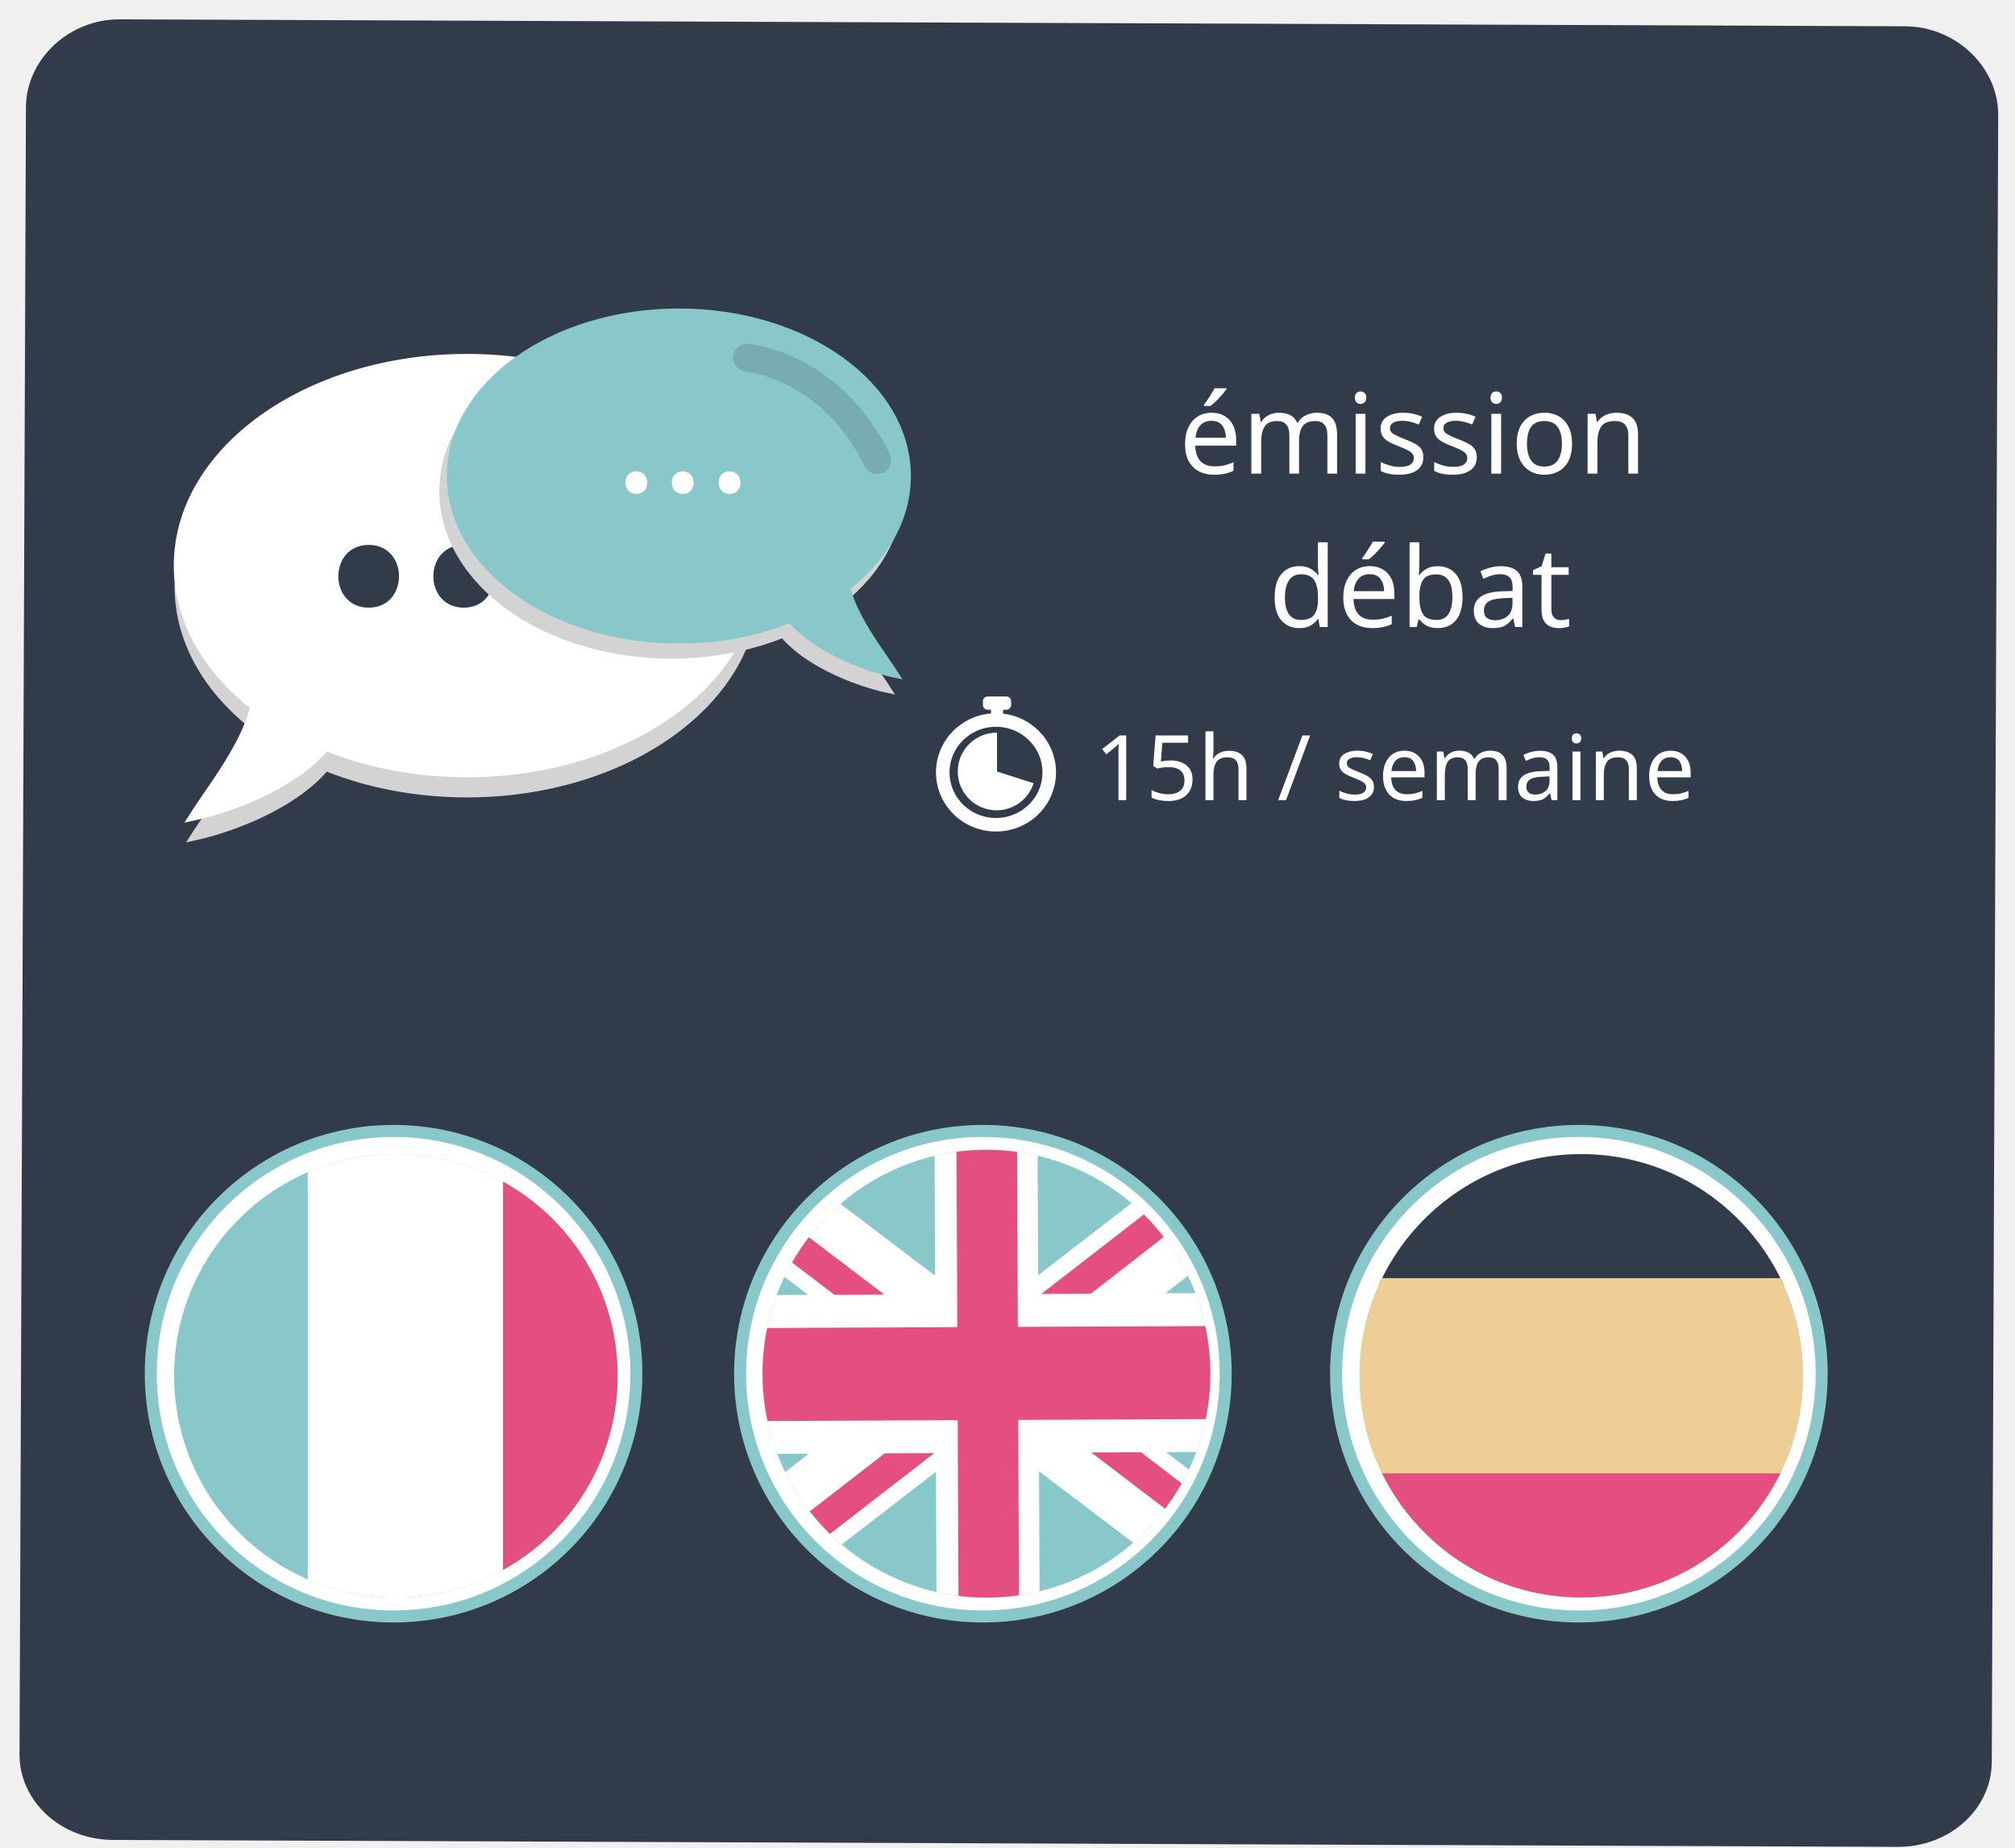
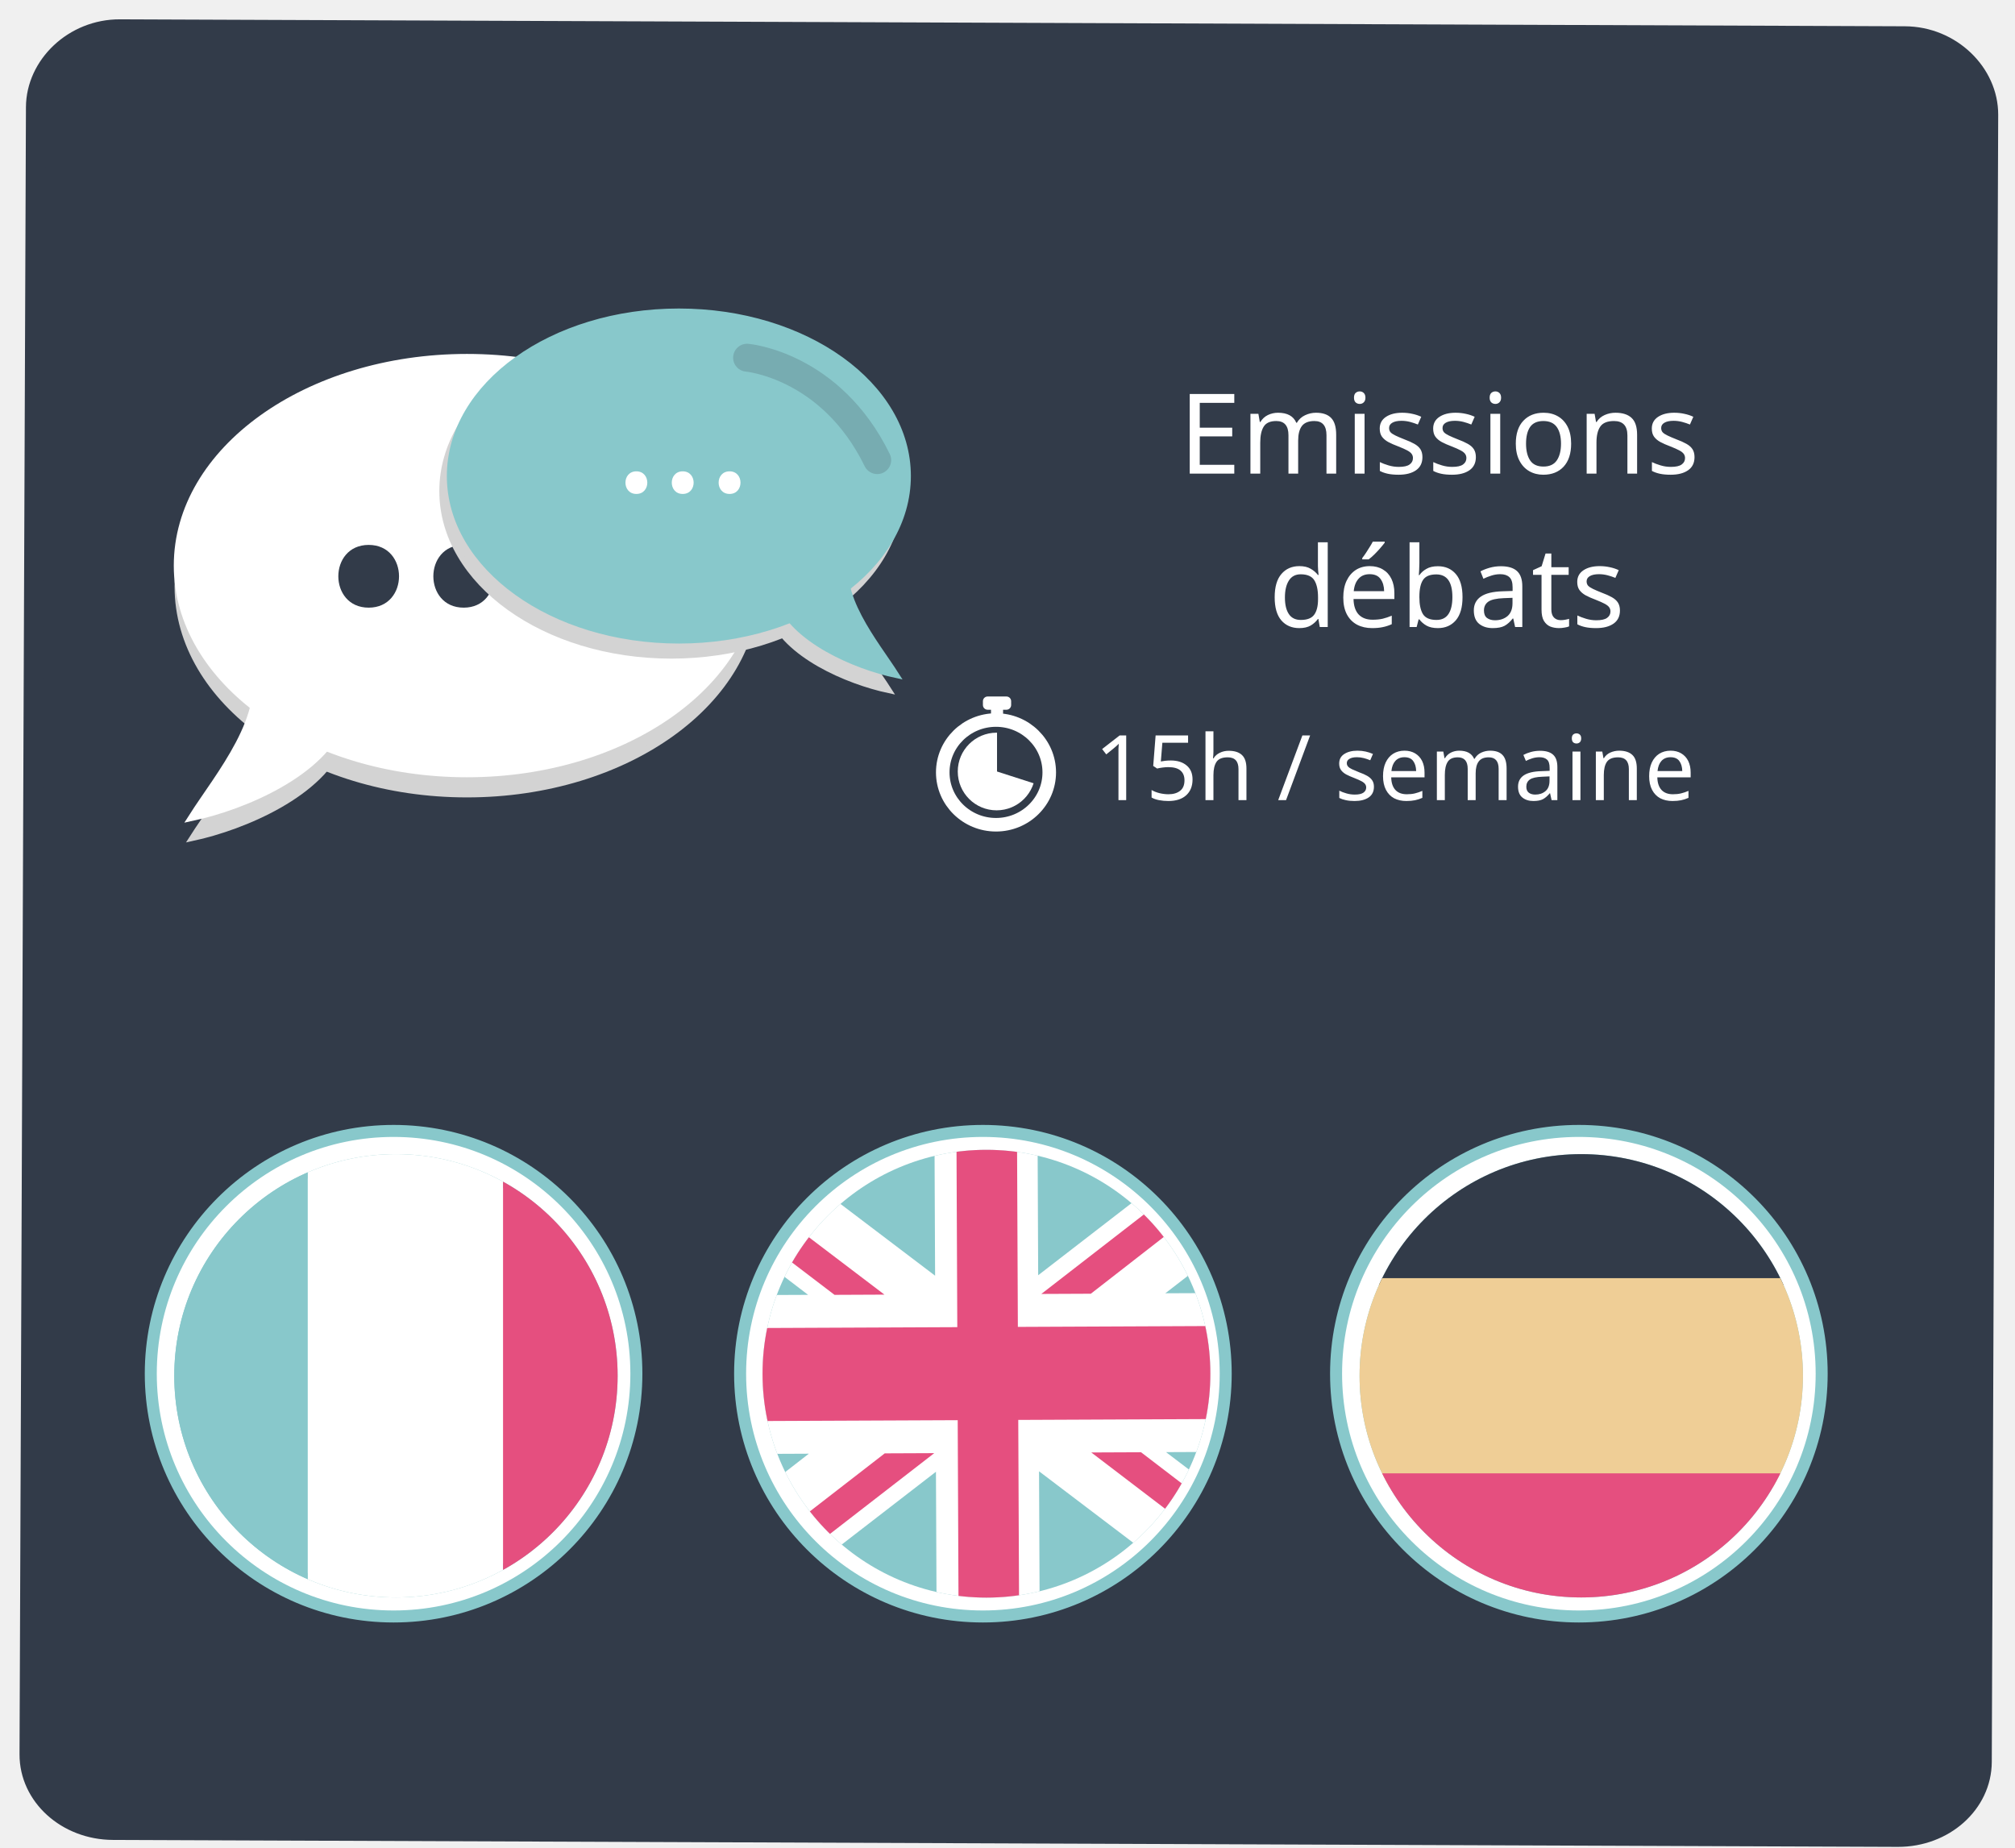
<svg xmlns="http://www.w3.org/2000/svg" xmlns:xlink="http://www.w3.org/1999/xlink" version="1.1" id="Calque_1" x="0px" y="0px" width="289px" height="265px" viewBox="85.789 79.753 289 265" enable-background="new 85.789 79.753 289 265" xml:space="preserve">
  <g id="EmissionDebat">
    <g id="BlocDebat">
      <path fill="#323B49" stroke="#323B49" stroke-width="2.871" stroke-miterlimit="10" d="M370.023,332.473    c-0.023,5.976-5.415,10.779-12.042,10.753l-255.998-0.997c-6.627-0.026-11.981-4.87-11.958-10.846l0.921-236.25    c0.023-5.976,5.416-11.198,12.044-11.172l255.998,0.997c6.627,0.026,11.979,5.29,11.956,11.266L370.023,332.473z" />
    </g>
    <rect x="221.338" y="136.138" fill="none" width="144.025" height="41.734" />
-     <text transform="matrix(1 0 0 1 254.8787 147.6904)" fill="#FFFFFF" font-family="'BloggerSans-Bold'" font-size="16">émission</text>
-     <text transform="matrix(1 0 0 1 267.7337 169.6904)" fill="#FFFFFF" font-family="'BloggerSans-Bold'" font-size="16">débat</text>
+     <text transform="matrix(1 0 0 1 254.8787 147.6904)" fill="#FFFFFF" font-family="'BloggerSans-Bold'" font-size="16">Emissions</text>
+     <text transform="matrix(1 0 0 1 267.7337 169.6904)" fill="#FFFFFF" font-family="'BloggerSans-Bold'" font-size="16">débats</text>
    <rect x="225.395" y="185.031" fill="none" width="132.91" height="17.493" />
    <text transform="matrix(1 0 0 1 242.704 194.5217)" fill="#FFFFFF" font-family="'MetaPro-Normal'" font-size="13">15h / semaine</text>
    <g id="DrapeauDebat">
      <g>
        <circle fill="#FFFFFF" stroke="#88C8CB" stroke-width="1.722" stroke-miterlimit="10" cx="142.238" cy="276.792" r="34.823" />
        <g>
          <g>
            <g>
              <defs>
                <circle id="SVGID_1_" cx="142.578" cy="277.091" r="31.794" />
              </defs>
              <clipPath id="SVGID_2_">
                <use xlink:href="#SVGID_1_" overflow="visible" />
              </clipPath>
              <circle clip-path="url(#SVGID_2_)" fill="#FFFFFF" stroke="#88C8CB" stroke-width="1.573" stroke-miterlimit="10" cx="142.578" cy="277.091" r="31.794" />
            </g>
          </g>
          <g>
            <g>
              <defs>
                <circle id="SVGID_3_" cx="142.578" cy="277.091" r="31.794" />
              </defs>
              <clipPath id="SVGID_4_">
                <use xlink:href="#SVGID_3_" overflow="visible" />
              </clipPath>
              <rect x="101.938" y="237.084" clip-path="url(#SVGID_4_)" fill="#88C8CB" width="28" height="76" />
            </g>
          </g>
          <g>
            <g>
              <defs>
                <circle id="SVGID_5_" cx="142.578" cy="277.091" r="31.794" />
              </defs>
              <clipPath id="SVGID_6_">
                <use xlink:href="#SVGID_5_" overflow="visible" />
              </clipPath>
              <rect x="129.938" y="237.084" clip-path="url(#SVGID_6_)" fill="#FFFFFF" width="28" height="76" />
            </g>
          </g>
          <g>
            <g>
              <defs>
                <circle id="SVGID_7_" cx="142.578" cy="277.091" r="31.794" />
              </defs>
              <clipPath id="SVGID_8_">
                <use xlink:href="#SVGID_7_" overflow="visible" />
              </clipPath>
              <rect x="157.938" y="237.084" clip-path="url(#SVGID_8_)" fill="#E54F7F" width="26" height="76" />
            </g>
          </g>
        </g>
      </g>
      <g>
        <circle fill="#FFFFFF" stroke="#88C8CB" stroke-width="1.722" stroke-miterlimit="10" cx="312.238" cy="276.792" r="34.823" />
        <g>
          <g>
            <g>
              <defs>
                <circle id="SVGID_9_" cx="312.578" cy="277.091" r="31.794" />
              </defs>
              <clipPath id="SVGID_10_">
                <use xlink:href="#SVGID_9_" overflow="visible" />
              </clipPath>
              <circle clip-path="url(#SVGID_10_)" fill="#FFFFFF" stroke="#88C8CB" stroke-width="1.573" stroke-miterlimit="10" cx="312.578" cy="277.091" r="31.794" />
            </g>
          </g>
          <g>
            <g>
              <defs>
                <circle id="SVGID_11_" cx="312.578" cy="277.091" r="31.794" />
              </defs>
              <clipPath id="SVGID_12_">
                <use xlink:href="#SVGID_11_" overflow="visible" />
              </clipPath>
              <rect x="270.938" y="234.084" clip-path="url(#SVGID_12_)" fill="#323B49" width="85" height="30" />
            </g>
          </g>
          <g>
            <g>
              <defs>
                <circle id="SVGID_13_" cx="312.578" cy="277.091" r="31.794" />
              </defs>
              <clipPath id="SVGID_14_">
                <use xlink:href="#SVGID_13_" overflow="visible" />
              </clipPath>
              <rect x="270.938" y="263.084" clip-path="url(#SVGID_14_)" fill="#EFCE96" width="85" height="30" />
            </g>
          </g>
          <g>
            <g>
              <defs>
                <circle id="SVGID_15_" cx="312.578" cy="277.091" r="31.794" />
              </defs>
              <clipPath id="SVGID_16_">
                <use xlink:href="#SVGID_15_" overflow="visible" />
              </clipPath>
              <rect x="270.938" y="291.084" clip-path="url(#SVGID_16_)" fill="#E54F7F" width="85" height="30" />
            </g>
          </g>
        </g>
      </g>
      <g>
        <circle fill="#FFFFFF" stroke="#88C8CB" stroke-width="1.722" stroke-miterlimit="10" cx="226.762" cy="276.792" r="34.823" />
        <g>
          <g>
            <g>
              <defs>
                <circle id="SVGID_17_" cx="227.269" cy="276.794" r="32.114" />
              </defs>
              <clipPath id="SVGID_18_">
                <use xlink:href="#SVGID_17_" overflow="visible" />
              </clipPath>
              <g clip-path="url(#SVGID_18_)">
                <rect x="193.237" y="232.316" transform="matrix(-0.0044 -1 1 -0.0044 -48.3452 505.3598)" fill="#88C8CB" width="68.322" height="88.861" />
                <polygon fill="#FFFFFF" points="182.926,265.565 201.694,265.483 182.862,251.103 182.827,242.8 193.565,242.753          219.905,262.735 219.817,242.637 234.602,242.572 234.689,262.671 260.855,242.457 271.683,242.409 271.72,250.713          252.924,265.257 271.784,265.176 271.884,287.959 253.024,288.042 271.948,302.423 271.983,310.728 261.154,310.776          234.813,290.79 234.9,310.891 220.118,310.956 220.027,290.856 193.865,311.071 183.126,311.119 183.09,302.813          201.794,288.267 183.025,288.35        " />
                <path fill="#E54F7F" d="M182.947,270.292l40.141-0.176l-0.12-27.492l8.686-0.039l0.121,27.493l40.028-0.176l0.06,13.342         l-40.03,0.177l0.12,27.484l-8.684,0.038l-0.122-27.484l-40.141,0.176L182.947,270.292L182.947,270.292z M264.699,242.441         l-29.559,22.911l7.1-0.031l29.442-22.911L264.699,242.441L264.699,242.441z M271.982,310.728l-0.024-5.428l-22.516-17.241         l-7.134,0.031L271.982,310.728L271.982,310.728z M212.641,265.451L182.827,242.8l0.023,5.44l22.631,17.243L212.641,265.451         L212.641,265.451z M212.682,288.218l-29.556,22.901l7.097-0.032l29.559-22.899L212.682,288.218z" />
              </g>
            </g>
          </g>
        </g>
      </g>
    </g>
    <g id="VisuelDebat1">
      <g>
        <ellipse fill="#D3D3D3" stroke="#D3D3D3" stroke-width="0.856" stroke-miterlimit="10" cx="152.762" cy="163.881" rx="41.507" ry="29.821" />
        <path fill="#D3D3D3" stroke="#D3D3D3" stroke-width="0.856" stroke-miterlimit="10" d="M122.062,177.753     c2.654,7.431-4.969,16.363-8.684,22.202c7.431-1.592,18.768-6.433,21.422-13.864" />
      </g>
      <g>
        <ellipse fill="#FFFFFF" stroke="#FFFFFF" stroke-width="1.081" stroke-miterlimit="10" cx="152.762" cy="160.881" rx="41.507" ry="29.821" />
        <path fill="#FFFFFF" stroke="#FFFFFF" stroke-width="1.081" stroke-miterlimit="10" d="M122.062,174.753     c2.654,7.431-4.969,16.363-8.684,22.202c7.431-1.592,18.768-6.433,21.422-13.864" />
      </g>
      <g>
        <g>
          <g>
            <path fill="#323B49" d="M138.666,166.913c5.804,0,5.804-9,0-9S132.862,166.913,138.666,166.913L138.666,166.913z" />
          </g>
        </g>
        <g>
          <g>
            <path fill="#323B49" d="M152.294,166.913c5.804,0,5.804-9,0-9C146.491,157.913,146.491,166.913,152.294,166.913       L152.294,166.913z" />
          </g>
        </g>
        <g>
          <g>
            <path fill="#323B49" d="M166.076,166.913c5.804,0,5.804-9,0-9S160.272,166.913,166.076,166.913L166.076,166.913z" />
          </g>
        </g>
      </g>
      <g>
        <ellipse fill="#D3D3D3" stroke="#D3D3D3" stroke-width="0.856" stroke-miterlimit="10" cx="182.074" cy="150.195" rx="32.848" ry="23.6" />
        <path fill="#D3D3D3" stroke="#D3D3D3" stroke-width="0.856" stroke-miterlimit="10" d="M206.369,161.173     c-2.1,5.881,3.932,12.95,6.873,17.57c-5.881-1.26-14.853-5.091-16.953-10.972" />
      </g>
      <g>
        <ellipse fill="#88C8CB" stroke="#88C8CB" stroke-width="0.856" stroke-miterlimit="10" cx="183.155" cy="148.033" rx="32.848" ry="23.6" />
        <path fill="#88C8CB" stroke="#88C8CB" stroke-width="0.856" stroke-miterlimit="10" d="M207.451,159.011     c-2.1,5.881,3.932,12.95,6.873,17.57c-5.881-1.26-14.853-5.091-16.953-10.972" />
      </g>
      <g>
        <g>
          <g>
            <path fill="#FFFFFF" d="M177.061,150.603c2.091,0,2.091-3.243,0-3.243S174.97,150.603,177.061,150.603L177.061,150.603z" />
          </g>
        </g>
        <g>
          <g>
            <path fill="#FFFFFF" d="M183.707,150.603c2.091,0,2.091-3.243,0-3.243S181.615,150.603,183.707,150.603L183.707,150.603z" />
          </g>
        </g>
        <g>
          <g>
            <path fill="#FFFFFF" d="M190.427,150.603c2.091,0,2.091-3.243,0-3.243S188.335,150.603,190.427,150.603L190.427,150.603z" />
          </g>
        </g>
      </g>
      <path opacity="0.2" fill="none" stroke="#323B49" stroke-width="4" stroke-linecap="round" stroke-linejoin="round" stroke-miterlimit="10" enable-background="new    " d="    M192.938,131.061c0,0,12,1.023,18.667,14.69" />
    </g>
    <g id="VisuelDebat2">
      <g>
        <g>
          <g>
            <defs>
              <circle id="SVGID_19_" cx="228.724" cy="190.415" r="5.569" />
            </defs>
            <clipPath id="SVGID_20_">
              <use xlink:href="#SVGID_19_" overflow="visible" />
            </clipPath>
            <polygon clip-path="url(#SVGID_20_)" fill="#FFFFFF" points="228.787,183.918 228.787,190.415 234.293,192.187        233.661,199.739 223.999,198.684 219.358,192.904 219.611,186.871 223.999,184.382      " />
          </g>
        </g>
      </g>
      <ellipse fill="none" stroke="#FFFFFF" stroke-width="1.944" stroke-miterlimit="10" cx="228.64" cy="190.542" rx="7.637" ry="7.51" />
      <path fill="#FFFFFF" d="M230.813,180.88c0,0.373-0.302,0.675-0.675,0.675h-2.7c-0.373,0-0.675-0.302-0.675-0.675v-0.548    c0-0.373,0.302-0.675,0.675-0.675h2.7c0.373,0,0.675,0.302,0.675,0.675V180.88z" />
      <rect x="227.923" y="181.006" fill="#FFFFFF" width="1.73" height="1.434" />
    </g>
  </g>
</svg>
